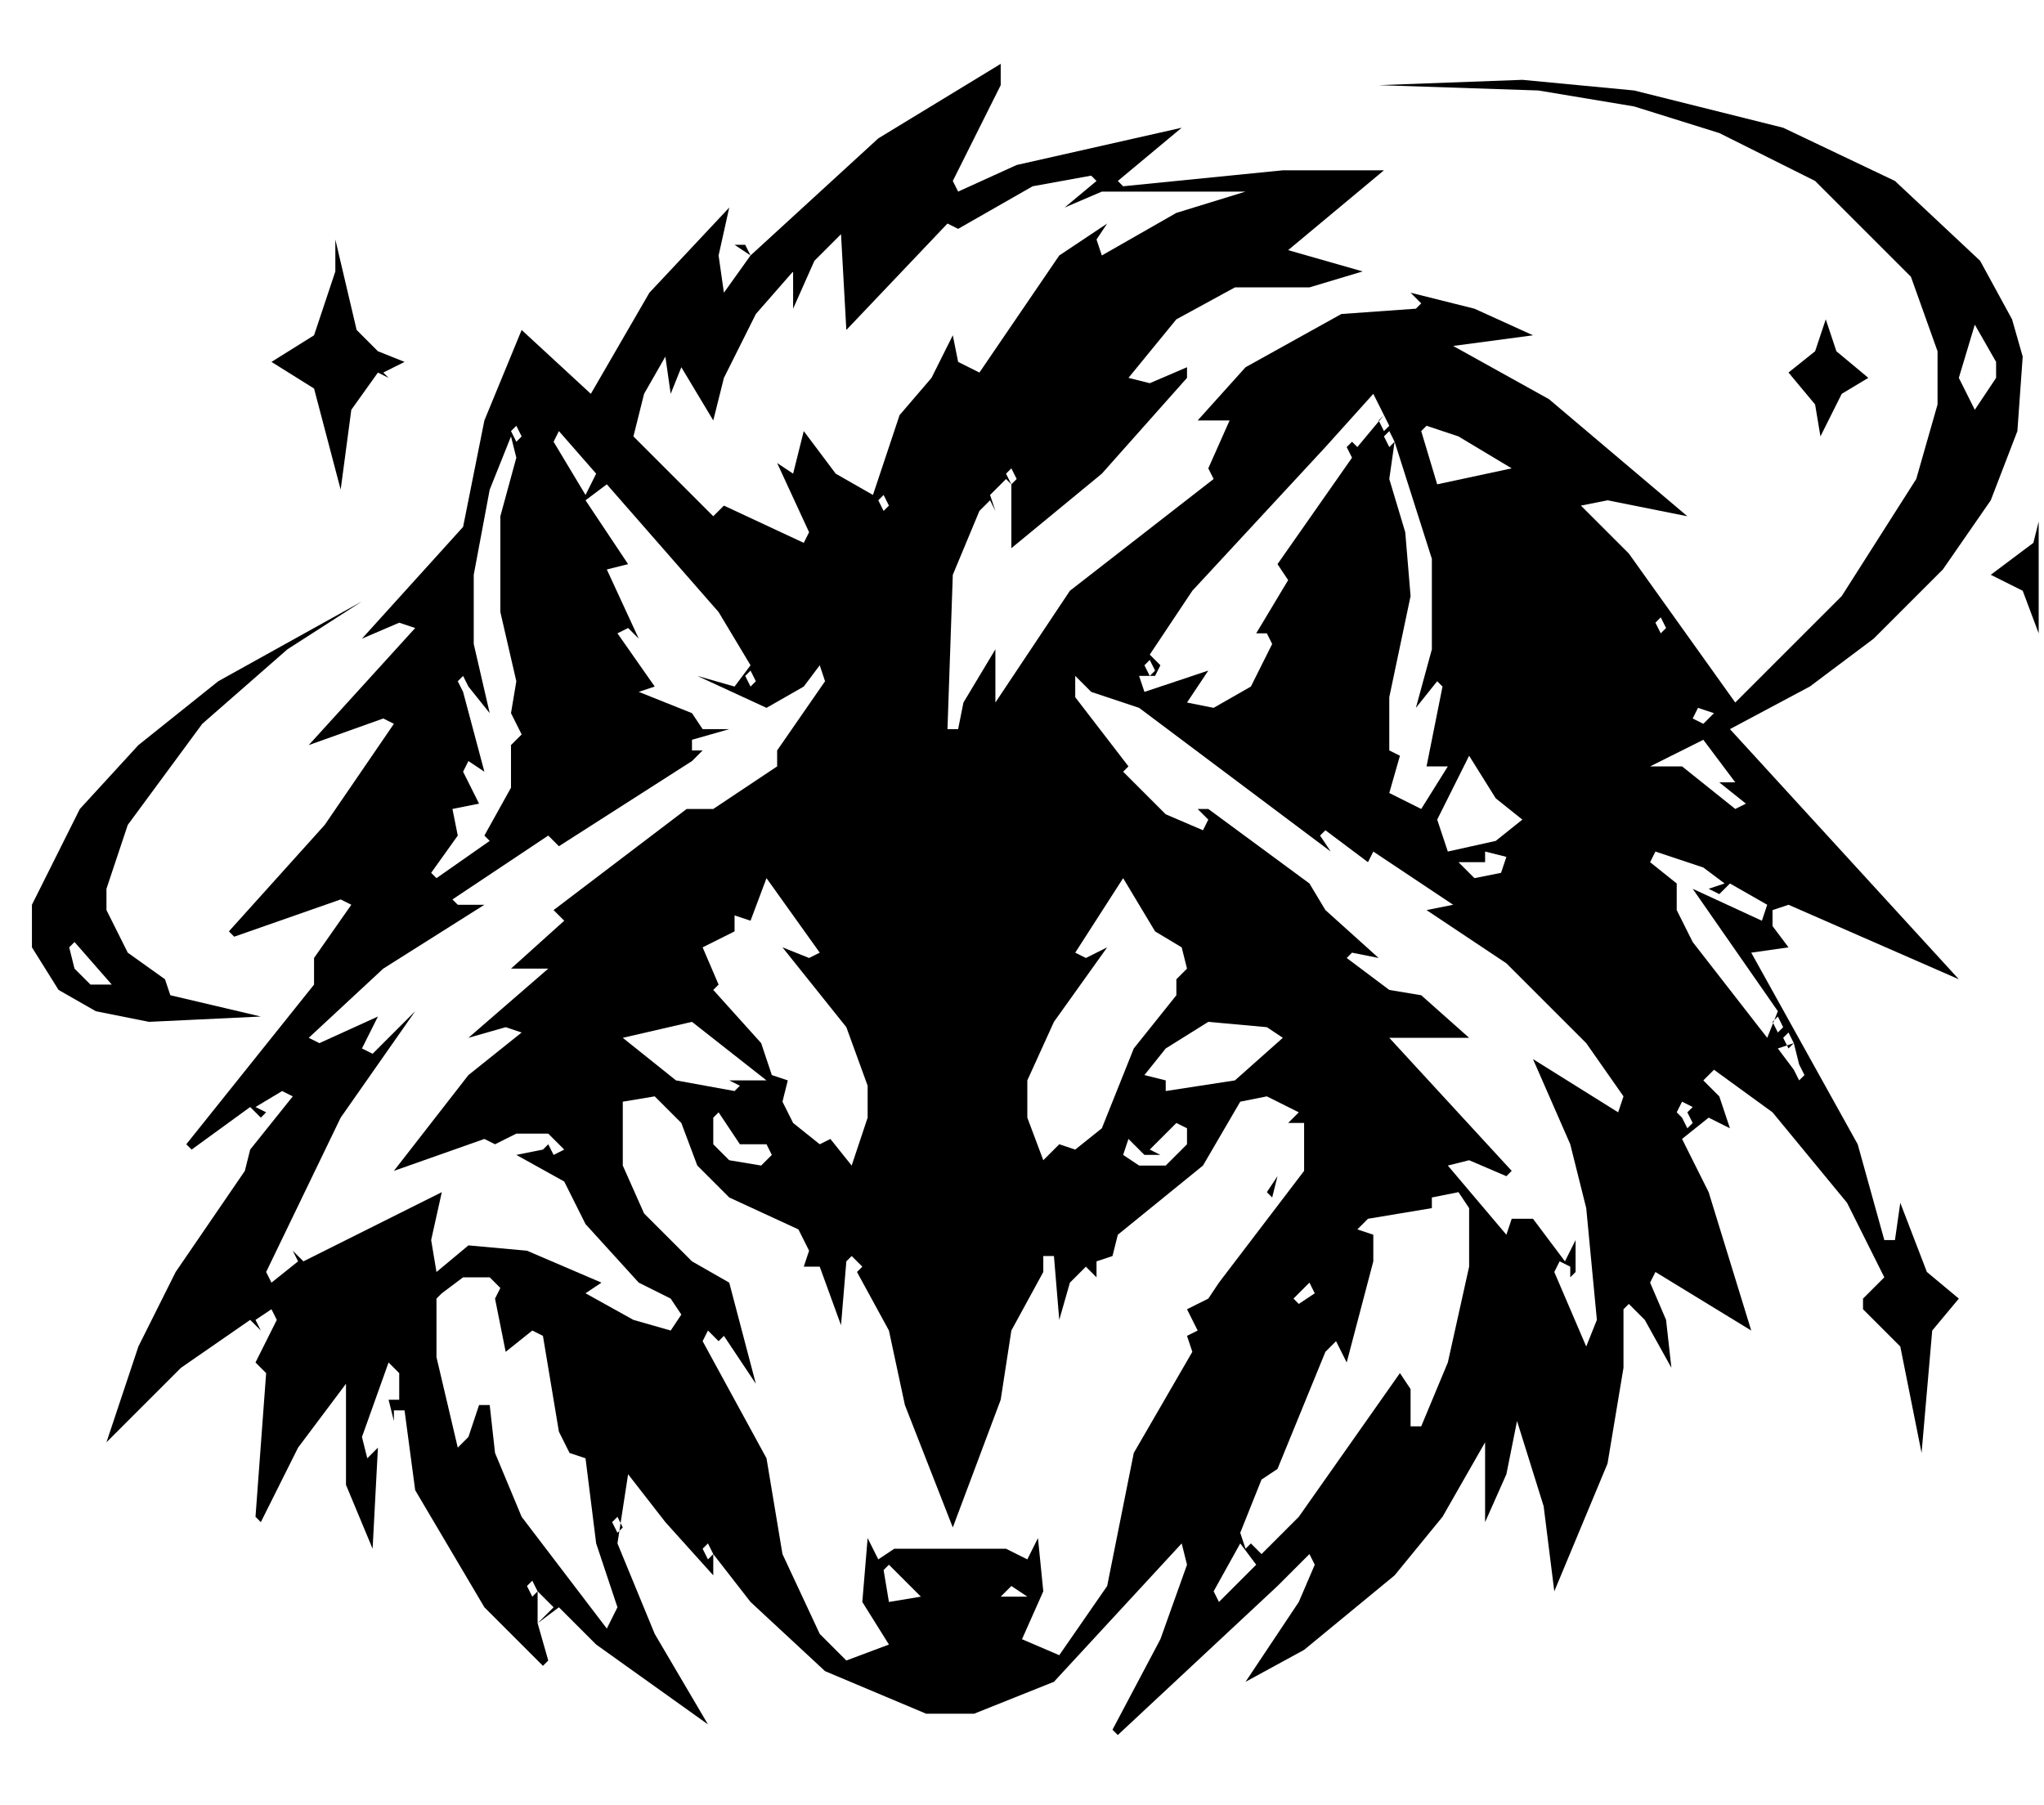
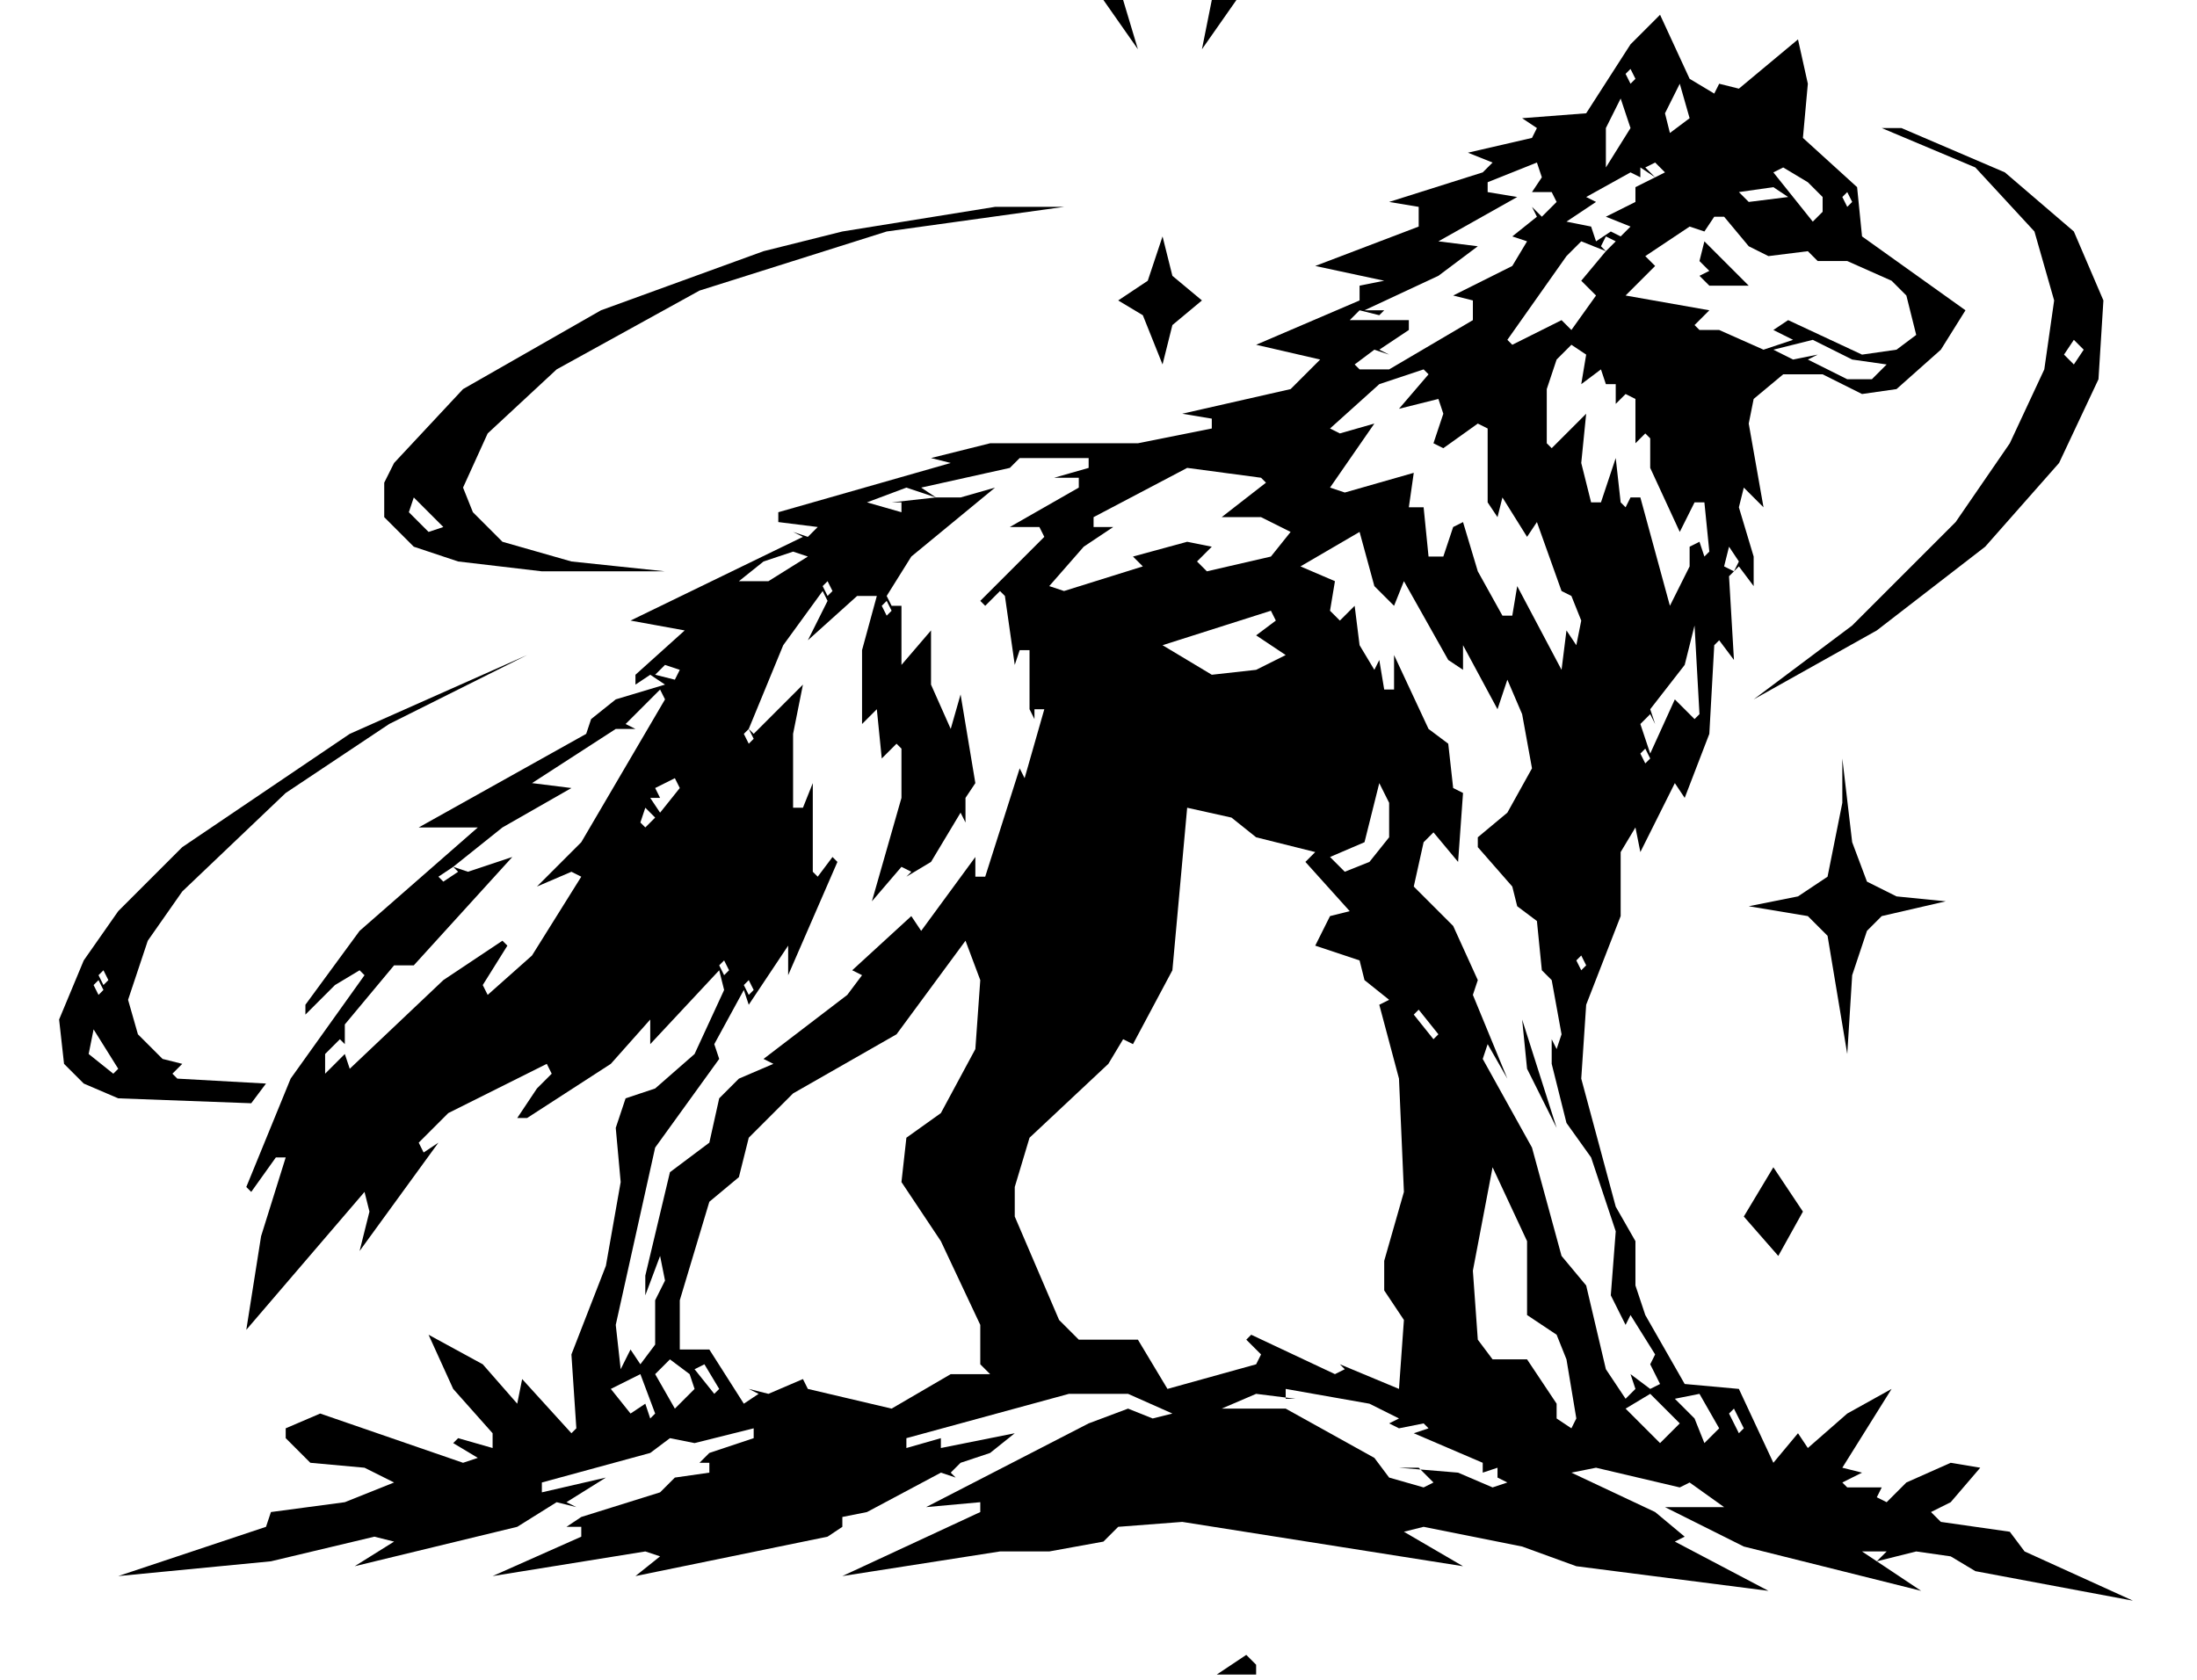
- <svg xmlns="http://www.w3.org/2000/svg" width="384" height="339" viewBox="0 0 384 339">
-   <path fill="#000" fill-rule="evenodd" d="M 68 113 L 41 128 L 26 140 L 15 152 L 6 170 L 6 178 L 11 186 L 18 190 L 28 192 L 49 191 L 32 187 L 31 184 L 24 179 L 20 171 L 20 167 L 24 155 L 38 136 L 54 122 Z M 13 178 L 14 177 L 21 185 L 17 185 L 14 182 Z M 383 98 L 382 102 L 374 108 L 380 111 L 383 119 Z M 343 60 L 341 66 L 336 70 L 341 76 L 342 82 L 346 74 L 351 71 L 345 66 Z M 63 45 L 63 51 L 59 63 L 51 68 L 59 73 L 64 92 L 66 77 L 71 70 L 73 71 L 72 70 L 76 68 L 71 66 L 67 62 Z M 356 34 L 335 24 L 307 17 L 286 15 L 259 16 L 289 17 L 307 20 L 323 25 L 341 34 L 359 52 L 364 66 L 364 76 L 360 90 L 346 112 L 326 132 L 306 104 L 297 95 L 302 94 L 317 97 L 291 75 L 273 65 L 288 63 L 277 58 L 265 55 L 267 57 L 266 58 L 252 59 L 234 69 L 225 79 L 231 79 L 227 88 L 228 90 L 201 111 L 187 132 L 187 122 L 181 132 L 180 137 L 178 137 L 179 108 L 184 96 L 186 94 L 187 96 L 186 93 L 189 90 L 190 91 L 190 103 L 207 89 L 223 71 L 223 69 L 216 72 L 212 71 L 221 60 L 232 54 L 246 54 L 256 51 L 242 47 L 260 32 L 241 32 L 211 35 L 210 34 L 222 24 L 191 31 L 180 36 L 179 34 L 188 16 L 188 12 L 165 26 L 141 48 L 140 46 L 138 46 L 141 48 L 136 55 L 135 48 L 137 39 L 122 55 L 111 74 L 98 62 L 91 79 L 87 99 L 68 120 L 75 117 L 78 118 L 58 140 L 72 135 L 74 136 L 61 155 L 43 175 L 44 176 L 64 169 L 66 170 L 59 180 L 59 185 L 35 215 L 36 216 L 47 208 L 49 210 L 50 209 L 48 208 L 53 205 L 55 206 L 47 216 L 46 220 L 33 239 L 26 253 L 20 271 L 34 257 L 47 248 L 49 250 L 48 248 L 51 246 L 52 248 L 48 256 L 50 258 L 48 285 L 49 286 L 56 272 L 65 260 L 65 279 L 70 291 L 71 272 L 69 274 L 68 270 L 73 256 L 75 258 L 75 263 L 73 263 L 74 267 L 74 265 L 76 265 L 78 280 L 91 302 L 102 313 L 103 312 L 101 305 L 105 302 L 112 309 L 133 324 L 123 307 L 116 290 L 118 277 L 125 286 L 124 287 L 125 286 L 134 296 L 134 292 L 141 301 L 155 314 L 174 322 L 183 322 L 198 316 L 222 290 L 223 294 L 218 308 L 209 325 L 210 326 L 240 298 L 242 300 L 240 298 L 246 292 L 247 294 L 244 301 L 234 316 L 245 310 L 262 296 L 271 285 L 279 271 L 279 286 L 283 277 L 285 267 L 290 283 L 292 299 L 302 275 L 305 257 L 305 246 L 306 245 L 309 248 L 314 257 L 313 248 L 310 241 L 311 239 L 329 250 L 321 224 L 316 214 L 321 210 L 325 212 L 323 206 L 320 203 L 322 201 L 333 209 L 347 226 L 354 240 L 350 244 L 350 246 L 357 253 L 361 273 L 363 250 L 368 244 L 362 239 L 357 226 L 356 233 L 354 233 L 349 215 L 329 179 L 336 178 L 333 174 L 333 171 L 336 170 L 368 184 L 325 137 L 340 129 L 352 120 L 365 107 L 374 94 L 379 81 L 380 67 L 378 60 L 372 49 Z M 101 299 L 104 302 L 101 305 Z M 188 300 L 190 298 L 193 300 Z M 99 298 L 100 297 L 101 299 L 100 300 Z M 166 295 L 167 294 L 173 300 L 167 301 Z M 233 290 L 236 294 L 229 301 L 228 299 Z M 132 291 L 133 290 L 134 292 L 133 293 Z M 115 286 L 116 285 L 117 287 L 116 288 Z M 246 241 L 247 243 L 244 245 L 243 244 Z M 87 240 L 92 240 L 94 242 L 93 244 L 95 254 L 100 250 L 102 251 L 105 269 L 107 273 L 110 274 L 112 290 L 116 302 L 114 306 L 98 285 L 93 273 L 92 264 L 90 264 L 88 270 L 86 272 L 82 255 L 82 244 L 83 243 L 84 245 L 83 243 Z M 274 224 L 276 227 L 276 238 L 272 256 L 267 268 L 265 268 L 265 261 L 263 258 L 244 285 L 237 292 L 235 290 L 234 291 L 233 288 L 237 278 L 240 276 L 249 254 L 251 252 L 253 256 L 258 237 L 258 232 L 255 231 L 257 229 L 269 227 L 269 225 Z M 103 215 L 104 214 L 106 216 L 104 217 Z M 223 212 L 223 215 L 219 219 L 214 219 L 211 217 L 212 214 L 215 217 L 218 217 L 216 216 L 221 211 Z M 316 210 L 317 209 L 318 211 L 317 212 Z M 134 210 L 135 209 L 139 215 L 144 215 L 145 217 L 143 219 L 137 218 L 134 215 Z M 315 209 L 316 207 L 318 208 L 316 210 Z M 117 207 L 123 206 L 128 211 L 131 219 L 137 225 L 150 231 L 152 235 L 151 238 L 154 238 L 158 249 L 159 237 L 160 236 L 162 238 L 161 239 L 167 250 L 170 264 L 179 287 L 188 263 L 190 250 L 196 239 L 196 236 L 198 236 L 199 248 L 201 241 L 204 238 L 206 240 L 206 237 L 209 236 L 210 232 L 226 219 L 233 207 L 238 206 L 244 209 L 242 211 L 245 211 L 245 220 L 229 241 L 228 239 L 229 241 L 227 244 L 223 246 L 225 250 L 223 251 L 224 254 L 213 273 L 208 298 L 199 311 L 192 308 L 196 299 L 195 289 L 193 293 L 189 291 L 168 291 L 165 293 L 163 289 L 162 301 L 167 309 L 159 312 L 154 307 L 147 292 L 144 274 L 132 252 L 133 250 L 135 252 L 136 251 L 142 260 L 137 241 L 130 237 L 121 228 L 117 219 Z M 240 221 L 238 224 L 239 225 Z M 337 201 L 338 200 L 339 202 L 338 203 Z M 334 197 L 337 196 L 338 200 L 337 201 Z M 335 195 L 336 194 L 337 196 L 336 197 Z M 241 195 L 232 203 L 219 205 L 219 203 L 215 202 L 219 197 L 227 192 L 238 193 Z M 117 195 L 130 192 L 144 203 L 137 203 L 139 204 L 138 205 L 127 203 Z M 333 192 L 334 191 L 335 193 L 334 194 Z M 211 165 L 217 175 L 222 178 L 223 182 L 221 184 L 221 187 L 213 197 L 207 212 L 202 216 L 199 215 L 196 218 L 193 210 L 193 203 L 198 192 L 208 178 L 204 180 L 202 179 Z M 144 165 L 154 179 L 152 180 L 147 178 L 159 193 L 163 204 L 163 210 L 160 219 L 156 214 L 154 215 L 149 211 L 147 207 L 148 203 L 145 202 L 143 196 L 134 186 L 135 185 L 132 178 L 138 175 L 138 172 L 141 173 Z M 311 160 L 320 163 L 324 166 L 321 167 L 323 168 L 325 166 L 332 170 L 331 173 L 318 167 L 334 190 L 332 195 L 318 177 L 315 171 L 315 166 L 310 162 Z M 274 162 L 279 162 L 279 160 L 283 161 L 282 164 L 277 165 Z M 276 142 L 281 150 L 286 154 L 281 158 L 272 160 L 270 154 Z M 310 144 L 320 139 L 326 147 L 323 147 L 328 151 L 326 152 L 316 144 Z M 318 135 L 319 133 L 322 134 L 320 136 Z M 202 127 L 205 130 L 214 133 L 250 160 L 248 157 L 249 156 L 257 162 L 258 160 L 273 170 L 268 171 L 283 181 L 298 196 L 305 206 L 304 209 L 288 199 L 295 215 L 298 227 L 300 248 L 298 253 L 292 239 L 293 237 L 295 238 L 295 240 L 296 239 L 296 233 L 294 237 L 288 229 L 284 229 L 283 232 L 272 219 L 276 218 L 283 221 L 284 220 L 261 195 L 276 195 L 267 187 L 261 186 L 253 180 L 254 179 L 259 180 L 249 171 L 246 166 L 227 152 L 225 152 L 227 154 L 226 156 L 219 153 L 211 145 L 212 144 L 202 131 Z M 86 128 L 87 127 L 88 129 L 87 130 Z M 140 127 L 141 126 L 142 128 L 141 129 Z M 215 125 L 216 124 L 217 126 L 216 127 Z M 311 117 L 312 116 L 313 118 L 312 119 Z M 165 94 L 166 93 L 167 95 L 166 96 Z M 114 91 L 135 115 L 141 125 L 138 129 L 131 127 L 144 133 L 151 129 L 154 125 L 155 128 L 146 141 L 146 144 L 134 152 L 129 152 L 104 171 L 106 173 L 96 182 L 103 182 L 88 195 L 95 193 L 98 194 L 88 202 L 74 220 L 91 214 L 93 215 L 97 213 L 103 213 L 104 214 L 102 216 L 97 217 L 106 222 L 110 230 L 120 241 L 126 244 L 128 247 L 126 250 L 119 248 L 110 243 L 113 241 L 99 235 L 88 234 L 82 239 L 81 233 L 83 224 L 57 237 L 55 235 L 56 237 L 51 241 L 50 239 L 64 210 L 78 190 L 70 198 L 68 197 L 71 191 L 60 196 L 58 195 L 72 182 L 91 170 L 86 170 L 85 169 L 103 157 L 105 159 L 130 143 L 132 141 L 130 141 L 130 139 L 137 137 L 132 137 L 130 134 L 120 130 L 123 129 L 116 119 L 118 118 L 120 120 L 114 107 L 118 106 L 110 94 Z M 189 89 L 190 88 L 191 90 L 190 91 Z M 262 83 L 269 105 L 269 122 L 266 133 L 270 128 L 271 129 L 268 144 L 272 144 L 267 152 L 261 149 L 263 142 L 261 141 L 261 131 L 265 112 L 264 100 L 261 90 Z M 96 82 L 97 86 L 94 97 L 94 115 L 97 128 L 96 134 L 98 138 L 96 140 L 96 148 L 91 157 L 92 158 L 82 165 L 81 164 L 86 157 L 85 152 L 90 151 L 87 145 L 88 143 L 91 145 L 87 130 L 88 129 L 92 134 L 89 121 L 89 108 L 92 92 Z M 260 82 L 261 81 L 262 83 L 261 84 Z M 105 81 L 112 89 L 110 93 L 104 83 Z M 267 81 L 268 80 L 274 82 L 284 88 L 270 91 Z M 96 81 L 97 80 L 98 82 L 97 83 Z M 259 79 L 260 78 L 261 80 L 260 81 Z M 258 74 L 260 78 L 255 84 L 254 83 L 252 85 L 253 84 L 254 86 L 240 106 L 242 109 L 236 119 L 238 119 L 239 121 L 235 129 L 228 133 L 223 132 L 227 126 L 215 130 L 214 127 L 217 127 L 218 125 L 216 123 L 224 111 L 249 84 L 250 86 L 249 84 Z M 371 61 L 375 68 L 375 71 L 371 77 L 368 71 Z M 234 36 L 221 40 L 207 48 L 206 45 L 208 42 L 199 48 L 184 70 L 180 68 L 179 63 L 175 71 L 169 78 L 164 93 L 157 89 L 151 81 L 149 89 L 146 87 L 152 100 L 151 102 L 136 95 L 134 97 L 119 82 L 121 74 L 125 67 L 126 74 L 128 69 L 134 79 L 136 71 L 142 59 L 149 51 L 149 58 L 153 49 L 158 44 L 159 62 L 178 42 L 180 43 L 194 35 L 205 33 L 206 34 L 200 39 L 207 36 Z" />
+ <svg xmlns="http://www.w3.org/2000/svg" width="446" height="341" viewBox="0 0 446 341">
+   <path fill="#000" fill-rule="evenodd" d="M 255 338 L 253 336 L 247 340 L 255 340 Z M 360 237 L 354 247 L 361 255 L 366 246 Z M 374 154 L 374 163 L 371 178 L 365 182 L 355 184 L 367 186 L 371 190 L 375 214 L 376 198 L 379 189 L 382 186 L 395 183 L 385 182 L 379 179 L 376 171 Z M 107 133 L 71 149 L 37 172 L 24 185 L 17 195 L 12 207 L 13 216 L 17 220 L 24 223 L 51 224 L 54 220 L 36 219 L 35 218 L 37 216 L 33 215 L 28 210 L 26 203 L 30 191 L 37 181 L 58 161 L 79 147 Z M 19 209 L 24 217 L 23 218 L 18 214 Z M 19 200 L 20 199 L 21 201 L 20 202 Z M 20 198 L 21 197 L 22 199 L 21 200 Z M 236 48 L 233 57 L 227 61 L 232 64 L 236 74 L 238 66 L 244 61 L 238 56 Z M 216 42 L 202 42 L 171 47 L 155 51 L 122 63 L 94 79 L 80 94 L 78 98 L 78 105 L 84 111 L 93 114 L 110 116 L 135 116 L 116 114 L 102 110 L 96 104 L 94 99 L 99 88 L 113 75 L 142 59 L 180 47 Z M 84 101 L 90 107 L 87 108 L 83 104 Z M 386 26 L 382 26 L 401 34 L 413 47 L 417 61 L 415 75 L 408 90 L 397 106 L 376 127 L 356 142 L 381 128 L 403 111 L 418 94 L 426 77 L 427 61 L 421 47 L 407 35 Z M 421 69 L 423 71 L 421 74 L 419 72 Z M 365 8 L 353 18 L 349 17 L 348 19 L 343 16 L 337 3 L 331 9 L 322 23 L 309 24 L 312 26 L 311 28 L 298 31 L 303 33 L 301 35 L 282 41 L 288 42 L 288 46 L 267 54 L 281 57 L 276 58 L 276 61 L 255 70 L 268 73 L 262 79 L 240 84 L 246 85 L 246 87 L 231 90 L 201 90 L 189 93 L 193 94 L 158 104 L 158 106 L 166 107 L 164 109 L 161 108 L 163 109 L 128 126 L 139 128 L 129 137 L 129 139 L 132 137 L 135 139 L 125 142 L 120 146 L 119 149 L 85 168 L 97 168 L 73 189 L 62 204 L 62 206 L 68 200 L 73 197 L 74 198 L 59 219 L 50 241 L 51 242 L 56 235 L 58 235 L 53 251 L 50 270 L 74 242 L 75 246 L 73 254 L 89 232 L 86 234 L 85 232 L 91 226 L 111 216 L 112 218 L 109 221 L 107 220 L 109 221 L 105 227 L 107 227 L 124 216 L 132 207 L 132 212 L 146 197 L 147 201 L 141 214 L 133 221 L 127 223 L 125 229 L 126 240 L 123 257 L 116 275 L 117 290 L 116 291 L 106 280 L 105 285 L 98 277 L 87 271 L 92 282 L 100 291 L 100 294 L 93 292 L 92 293 L 97 296 L 94 297 L 65 287 L 58 290 L 58 292 L 63 297 L 74 298 L 80 301 L 70 305 L 55 307 L 54 310 L 24 320 L 55 317 L 76 312 L 80 313 L 72 318 L 105 310 L 113 305 L 117 306 L 115 305 L 123 300 L 110 303 L 110 301 L 132 295 L 136 292 L 141 293 L 153 290 L 153 292 L 144 295 L 142 297 L 144 297 L 144 299 L 137 300 L 134 303 L 118 308 L 115 310 L 118 310 L 118 312 L 100 320 L 131 315 L 134 316 L 129 320 L 168 312 L 171 310 L 171 308 L 176 307 L 191 299 L 194 300 L 193 299 L 195 297 L 201 295 L 206 291 L 191 294 L 191 292 L 184 294 L 184 292 L 217 283 L 229 283 L 238 287 L 234 288 L 229 286 L 221 289 L 188 306 L 199 305 L 199 307 L 171 320 L 203 315 L 213 315 L 224 313 L 227 310 L 240 309 L 297 318 L 285 311 L 289 310 L 309 314 L 320 318 L 359 323 L 340 313 L 342 312 L 336 307 L 319 299 L 324 298 L 341 302 L 343 301 L 350 306 L 338 306 L 354 314 L 390 323 L 381 317 L 389 315 L 396 316 L 401 319 L 433 325 L 411 315 L 408 311 L 394 309 L 392 307 L 396 305 L 402 298 L 396 297 L 387 301 L 383 305 L 381 304 L 382 302 L 375 302 L 374 301 L 378 299 L 374 298 L 384 282 L 375 287 L 367 294 L 365 291 L 360 297 L 353 282 L 342 281 L 334 267 L 332 261 L 332 252 L 328 245 L 321 219 L 322 204 L 329 186 L 329 173 L 332 168 L 333 173 L 340 159 L 342 162 L 347 149 L 348 131 L 349 130 L 352 134 L 351 117 L 353 115 L 356 119 L 356 113 L 353 103 L 354 99 L 358 103 L 355 86 L 356 81 L 362 76 L 370 76 L 378 80 L 385 79 L 394 71 L 399 63 L 378 48 L 377 38 L 366 28 L 367 17 Z M 378 315 L 383 315 L 381 317 Z M 352 289 L 353 288 L 354 290 L 353 291 Z M 351 287 L 352 286 L 353 288 L 352 289 Z M 340 284 L 345 283 L 349 290 L 346 293 L 344 288 Z M 330 286 L 335 283 L 341 289 L 337 293 Z M 248 286 L 255 283 L 263 284 L 261 284 L 261 282 L 278 285 L 284 288 L 282 289 L 284 290 L 289 289 L 290 290 L 287 291 L 301 297 L 301 299 L 304 298 L 304 300 L 306 301 L 303 302 L 296 299 L 284 298 L 288 298 L 291 301 L 289 302 L 282 300 L 279 296 L 261 286 Z M 124 282 L 130 279 L 133 287 L 132 288 L 131 285 L 128 287 Z M 141 278 L 143 277 L 146 282 L 145 283 Z M 136 276 L 140 279 L 141 282 L 137 286 L 133 279 Z M 303 237 L 310 252 L 310 267 L 316 271 L 318 276 L 320 288 L 319 290 L 316 288 L 316 285 L 310 276 L 303 276 L 300 272 L 299 258 Z M 287 206 L 288 205 L 292 210 L 291 211 Z M 151 200 L 152 199 L 153 201 L 152 202 Z M 146 196 L 147 195 L 148 197 L 147 198 Z M 320 195 L 321 194 L 322 196 L 321 197 Z M 196 191 L 199 199 L 198 213 L 191 226 L 184 231 L 183 240 L 191 252 L 199 269 L 199 277 L 197 278 L 199 277 L 201 279 L 193 279 L 181 286 L 164 282 L 163 280 L 156 283 L 152 282 L 154 283 L 151 285 L 144 274 L 138 274 L 138 264 L 144 244 L 150 239 L 152 231 L 161 222 L 182 210 Z M 92 176 L 93 177 L 90 179 L 89 178 Z M 241 164 L 250 166 L 255 170 L 267 173 L 265 175 L 274 185 L 270 186 L 267 192 L 276 195 L 277 199 L 282 203 L 280 204 L 284 219 L 285 242 L 281 256 L 281 262 L 285 268 L 284 282 L 272 277 L 273 278 L 271 279 L 254 271 L 253 272 L 256 275 L 255 277 L 237 282 L 231 272 L 219 272 L 215 268 L 206 247 L 206 241 L 209 231 L 225 216 L 228 211 L 230 212 L 238 197 Z M 130 167 L 131 164 L 133 166 L 131 168 Z M 280 159 L 282 163 L 282 170 L 278 175 L 273 177 L 270 174 L 277 171 Z M 137 158 L 138 160 L 134 165 L 132 162 L 134 162 L 133 160 Z M 333 153 L 334 152 L 335 154 L 334 155 Z M 151 149 L 152 148 L 153 150 L 152 151 Z M 134 140 L 135 142 L 118 171 L 109 180 L 116 177 L 118 178 L 108 194 L 99 202 L 98 200 L 103 192 L 102 191 L 90 199 L 71 217 L 70 214 L 66 218 L 66 214 L 69 211 L 70 212 L 70 208 L 80 196 L 84 196 L 104 174 L 95 177 L 92 176 L 102 168 L 116 160 L 108 159 L 125 148 L 129 148 L 127 147 Z M 133 137 L 135 135 L 138 136 L 137 138 Z M 344 127 L 345 145 L 344 146 L 340 142 L 335 153 L 333 147 L 335 145 L 336 147 L 335 144 L 342 135 Z M 261 133 L 255 136 L 246 137 L 236 131 L 258 124 L 259 126 L 255 129 Z M 179 123 L 180 122 L 181 124 L 180 125 Z M 167 119 L 168 118 L 169 120 L 168 121 Z M 164 113 L 156 118 L 150 118 L 155 114 L 161 112 Z M 351 111 L 353 114 L 352 116 L 350 115 Z M 276 108 L 279 119 L 283 123 L 285 118 L 294 134 L 297 136 L 297 131 L 304 144 L 306 138 L 309 145 L 311 156 L 306 165 L 300 170 L 300 172 L 307 180 L 308 184 L 312 187 L 313 197 L 315 199 L 317 210 L 316 213 L 315 211 L 315 216 L 318 228 L 323 235 L 328 250 L 327 263 L 330 269 L 331 267 L 336 275 L 335 277 L 337 281 L 335 282 L 331 279 L 332 282 L 330 284 L 326 278 L 322 261 L 317 255 L 311 233 L 301 215 L 302 212 L 306 219 L 299 202 L 300 199 L 295 188 L 287 180 L 289 171 L 291 169 L 296 175 L 297 161 L 295 160 L 294 151 L 290 148 L 283 133 L 283 140 L 281 140 L 280 134 L 279 136 L 276 131 L 275 123 L 272 126 L 270 124 L 271 118 L 264 115 Z M 309 207 L 310 217 L 316 229 Z M 190 101 L 181 102 L 183 102 L 183 104 L 176 102 L 184 99 Z M 262 108 L 258 113 L 245 116 L 243 114 L 246 111 L 241 110 L 230 113 L 232 115 L 216 120 L 213 119 L 220 111 L 226 107 L 222 107 L 222 105 L 241 95 L 256 97 L 257 98 L 248 105 L 256 105 Z M 221 93 L 221 95 L 214 97 L 219 97 L 219 99 L 205 107 L 211 107 L 212 109 L 199 122 L 200 123 L 203 120 L 204 121 L 206 135 L 207 132 L 209 132 L 209 144 L 210 146 L 210 144 L 212 144 L 208 158 L 207 156 L 200 178 L 198 178 L 198 174 L 187 189 L 185 186 L 173 197 L 175 198 L 172 202 L 155 215 L 157 216 L 150 219 L 146 223 L 144 232 L 136 238 L 131 259 L 131 263 L 134 255 L 135 260 L 133 264 L 133 273 L 130 277 L 128 274 L 126 278 L 125 269 L 133 233 L 146 215 L 145 212 L 151 201 L 152 204 L 160 192 L 160 198 L 170 175 L 169 174 L 166 178 L 165 177 L 165 159 L 163 164 L 161 164 L 161 149 L 163 139 L 153 149 L 152 148 L 159 131 L 167 120 L 168 122 L 164 130 L 174 121 L 178 121 L 175 132 L 175 147 L 178 144 L 179 154 L 182 151 L 183 152 L 183 162 L 177 183 L 183 176 L 185 177 L 184 178 L 189 175 L 195 165 L 196 167 L 196 162 L 198 159 L 195 141 L 193 148 L 189 139 L 189 128 L 183 135 L 183 123 L 181 123 L 180 121 L 185 113 L 202 99 L 195 101 L 190 101 L 187 99 L 205 95 L 207 93 Z M 280 78 L 289 75 L 290 76 L 284 83 L 292 81 L 293 84 L 291 90 L 293 91 L 300 86 L 302 87 L 302 102 L 304 105 L 305 101 L 310 109 L 312 106 L 317 120 L 319 121 L 321 126 L 320 131 L 318 128 L 317 136 L 308 119 L 307 125 L 305 125 L 300 116 L 297 106 L 295 107 L 293 113 L 290 113 L 289 103 L 286 103 L 287 96 L 273 100 L 270 99 L 279 86 L 272 88 L 270 87 Z M 319 70 L 322 72 L 321 78 L 325 75 L 326 78 L 328 78 L 328 82 L 330 80 L 332 81 L 332 90 L 334 88 L 335 89 L 335 95 L 341 108 L 344 102 L 346 102 L 347 112 L 346 113 L 345 110 L 343 111 L 343 115 L 339 123 L 333 101 L 331 101 L 330 103 L 329 102 L 328 93 L 325 102 L 323 102 L 321 94 L 322 84 L 315 91 L 314 90 L 314 79 L 316 73 Z M 360 71 L 368 69 L 376 73 L 383 74 L 380 77 L 375 77 L 367 73 L 369 72 L 364 73 Z M 326 51 L 321 57 L 324 60 L 319 67 L 317 65 L 307 70 L 306 69 L 318 52 L 321 49 Z M 325 50 L 326 48 L 328 49 L 326 51 Z M 330 60 L 336 54 L 334 52 L 343 46 L 346 47 L 348 44 L 350 44 L 355 50 L 359 52 L 367 51 L 369 53 L 375 53 L 384 57 L 387 60 L 389 68 L 385 71 L 378 72 L 363 65 L 360 67 L 364 69 L 358 71 L 349 67 L 345 67 L 344 66 L 347 63 Z M 346 49 L 345 53 L 347 55 L 345 56 L 347 58 L 355 58 Z M 374 40 L 375 39 L 376 41 L 375 42 Z M 353 39 L 360 38 L 363 40 L 355 41 Z M 360 35 L 362 34 L 367 37 L 365 38 L 367 37 L 370 40 L 370 43 L 368 45 Z M 336 36 L 332 38 L 332 41 L 326 44 L 331 46 L 329 48 L 327 47 L 324 49 L 323 46 L 318 45 L 324 41 L 322 40 L 331 35 L 333 36 L 333 34 Z M 334 34 L 336 33 L 338 35 L 336 36 Z M 312 33 L 313 36 L 311 39 L 315 39 L 316 41 L 313 44 L 311 42 L 312 44 L 307 48 L 310 49 L 307 54 L 295 60 L 299 61 L 299 65 L 282 75 L 276 75 L 275 74 L 279 71 L 282 72 L 280 71 L 286 67 L 286 65 L 274 65 L 276 63 L 280 64 L 281 63 L 277 63 L 292 56 L 300 50 L 292 49 L 308 40 L 302 39 L 302 37 Z M 329 20 L 331 26 L 326 34 L 326 26 Z M 341 17 L 343 24 L 339 27 L 338 23 Z M 330 15 L 331 14 L 332 16 L 331 17 Z M 251 0 L 246 0 L 244 10 Z M 224 0 L 231 10 L 228 0 Z" />
</svg>
